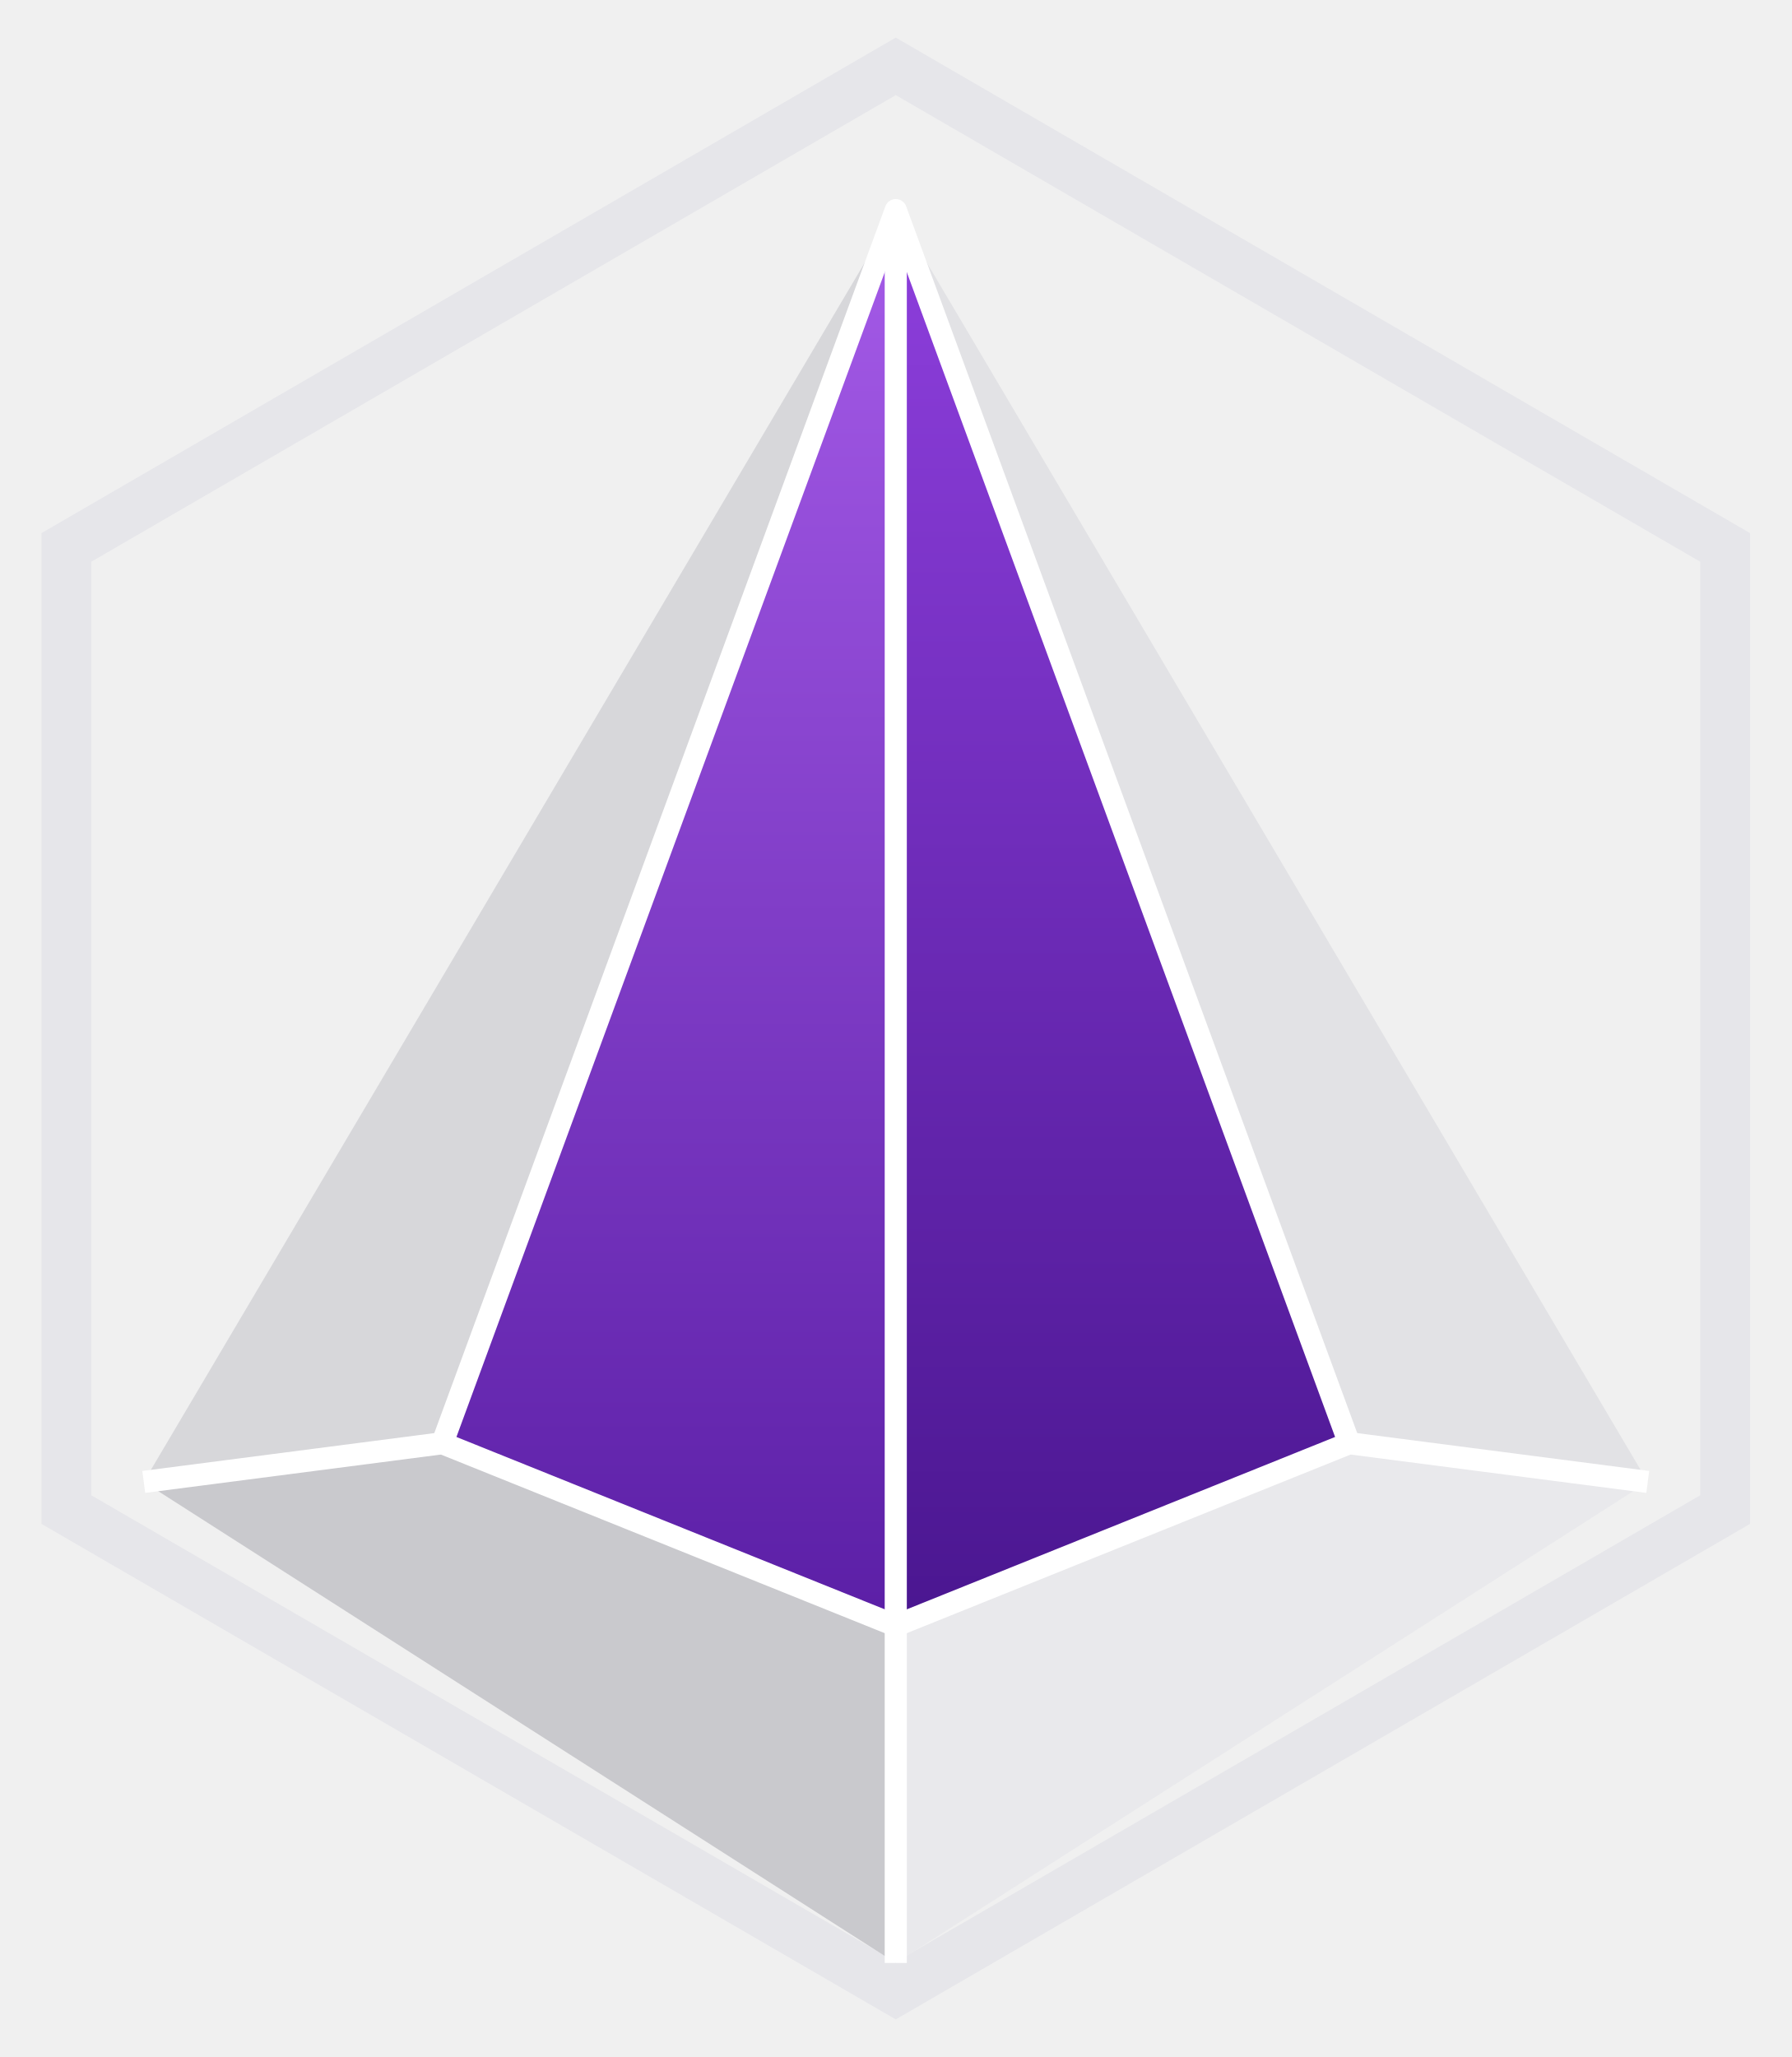
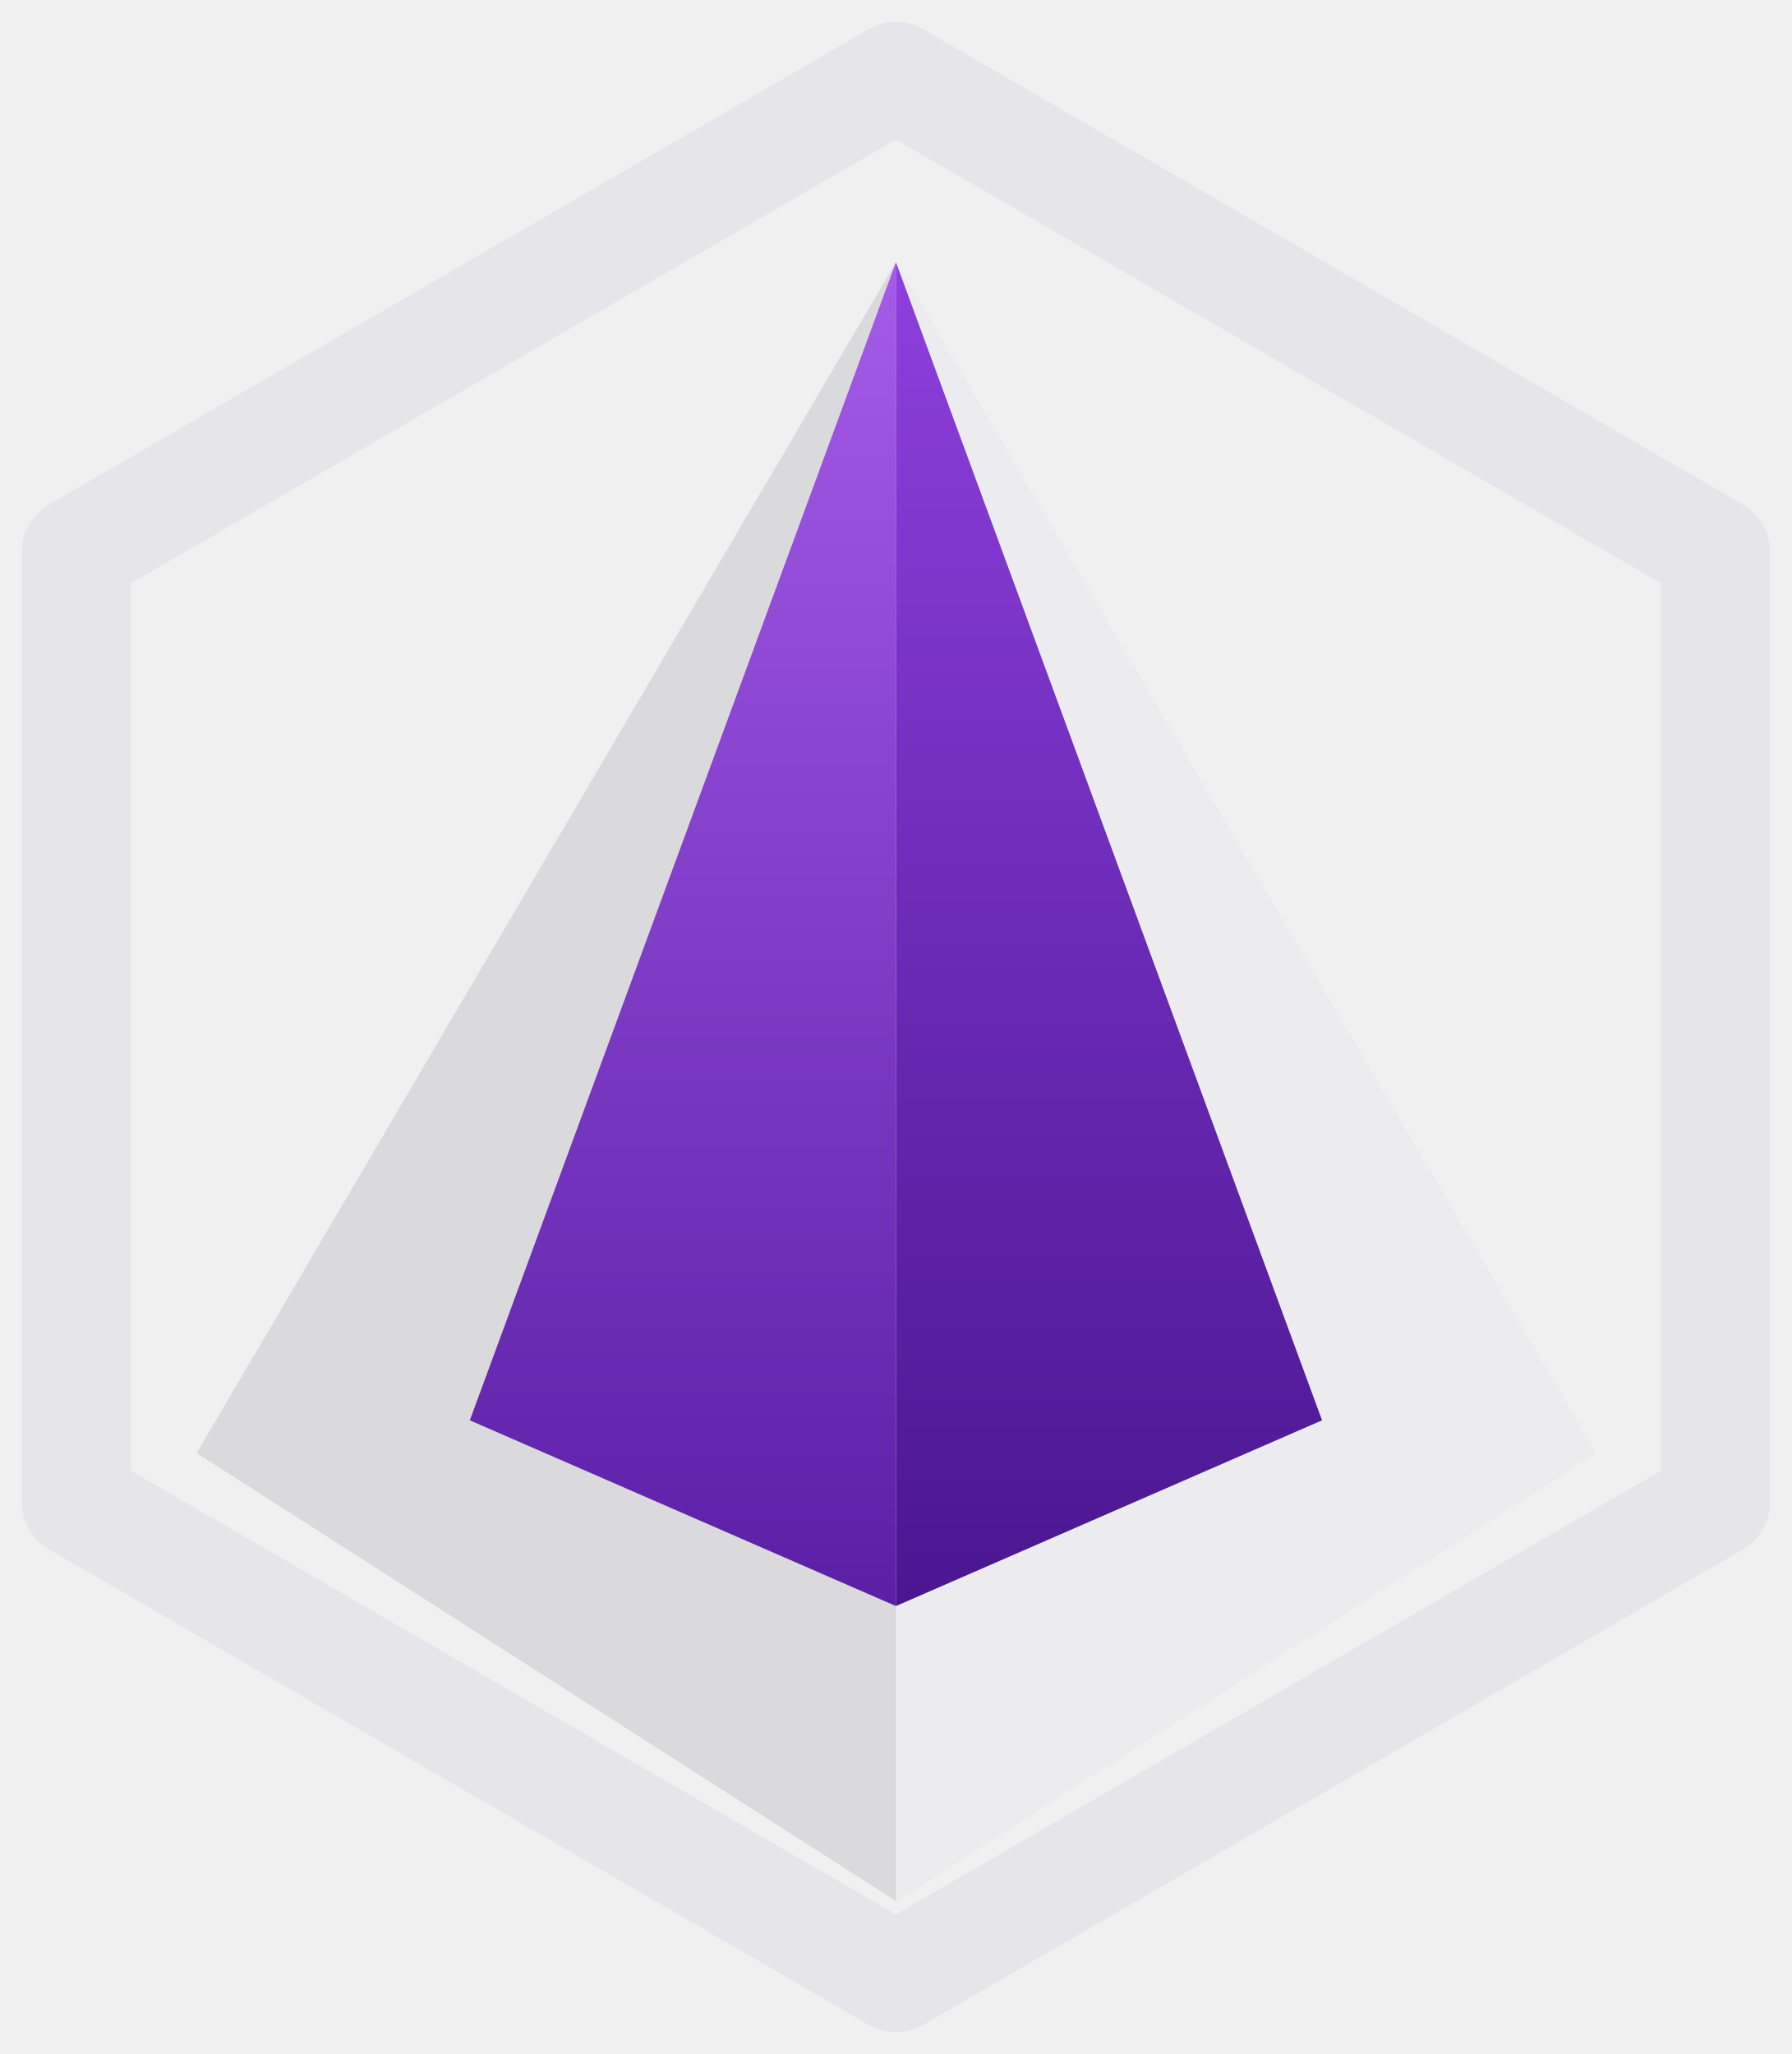
- <svg xmlns="http://www.w3.org/2000/svg" viewBox="-12 -12 324 372" width="324" height="372">
+ <svg xmlns="http://www.w3.org/2000/svg" viewBox="-14 -14 328 376" width="328" height="376">
  <defs>
    <linearGradient id="pl" x1="0" y1="0" x2="0" y2="1">
      <stop offset="0" stop-color="#A55BE8" />
      <stop offset="1" stop-color="#5B1FA6" />
    </linearGradient>
    <linearGradient id="pr" x1="0" y1="0" x2="0" y2="1">
      <stop offset="0" stop-color="#8E3FDD" />
      <stop offset="1" stop-color="#4A1690" />
    </linearGradient>
  </defs>
-   <path d="M150 0 L300 87 L300 261 L150 348 L0 261 L0 87 Z" fill="none" stroke="#E6E6EA" stroke-width="9" stroke-linejoin="miter" />
-   <path d="M150 26 L14 256 L68 249 Z" fill="#D7D7DA" />
-   <path d="M150 26 L286 256 L232 249 Z" fill="#E2E2E5" />
-   <path d="M14 256 L150 343 L150 282 L68 249 Z" fill="#C9C9CD" />
-   <path d="M286 256 L150 343 L150 282 L232 249 Z" fill="#E9E9EC" />
-   <path d="M150 26 L68 249 L150 282 Z" fill="url(#pl)" />
-   <path d="M150 26 L232 249 L150 282 Z" fill="url(#pr)" />
-   <g stroke="#FFFFFF" stroke-width="4" stroke-linejoin="round" fill="none">
-     <path d="M150 26 L68 249 L150 282 L232 249 Z" />
-     <path d="M150 26 V343" />
-     <path d="M68 249 L14 256 M232 249 L286 256" />
-   </g>
+   <path d="M150 0 L300 87 L300 261 L150 348 L0 261 L0 87 Z" fill="none" stroke="#E6E6EA" stroke-width="20" stroke-linejoin="round" />
+   <path d="M150 34 L22 252 L150 334 L278 252 Z" fill="#DADADD" />
+   <path d="M150 34 L150 334 L278 252 Z" fill="#ECECEF" />
+   <path d="M150 34 L72 246 L150 280 Z" fill="url(#pl)" />
+   <path d="M150 34 L228 246 L150 280 Z" fill="url(#pr)" />
</svg>
